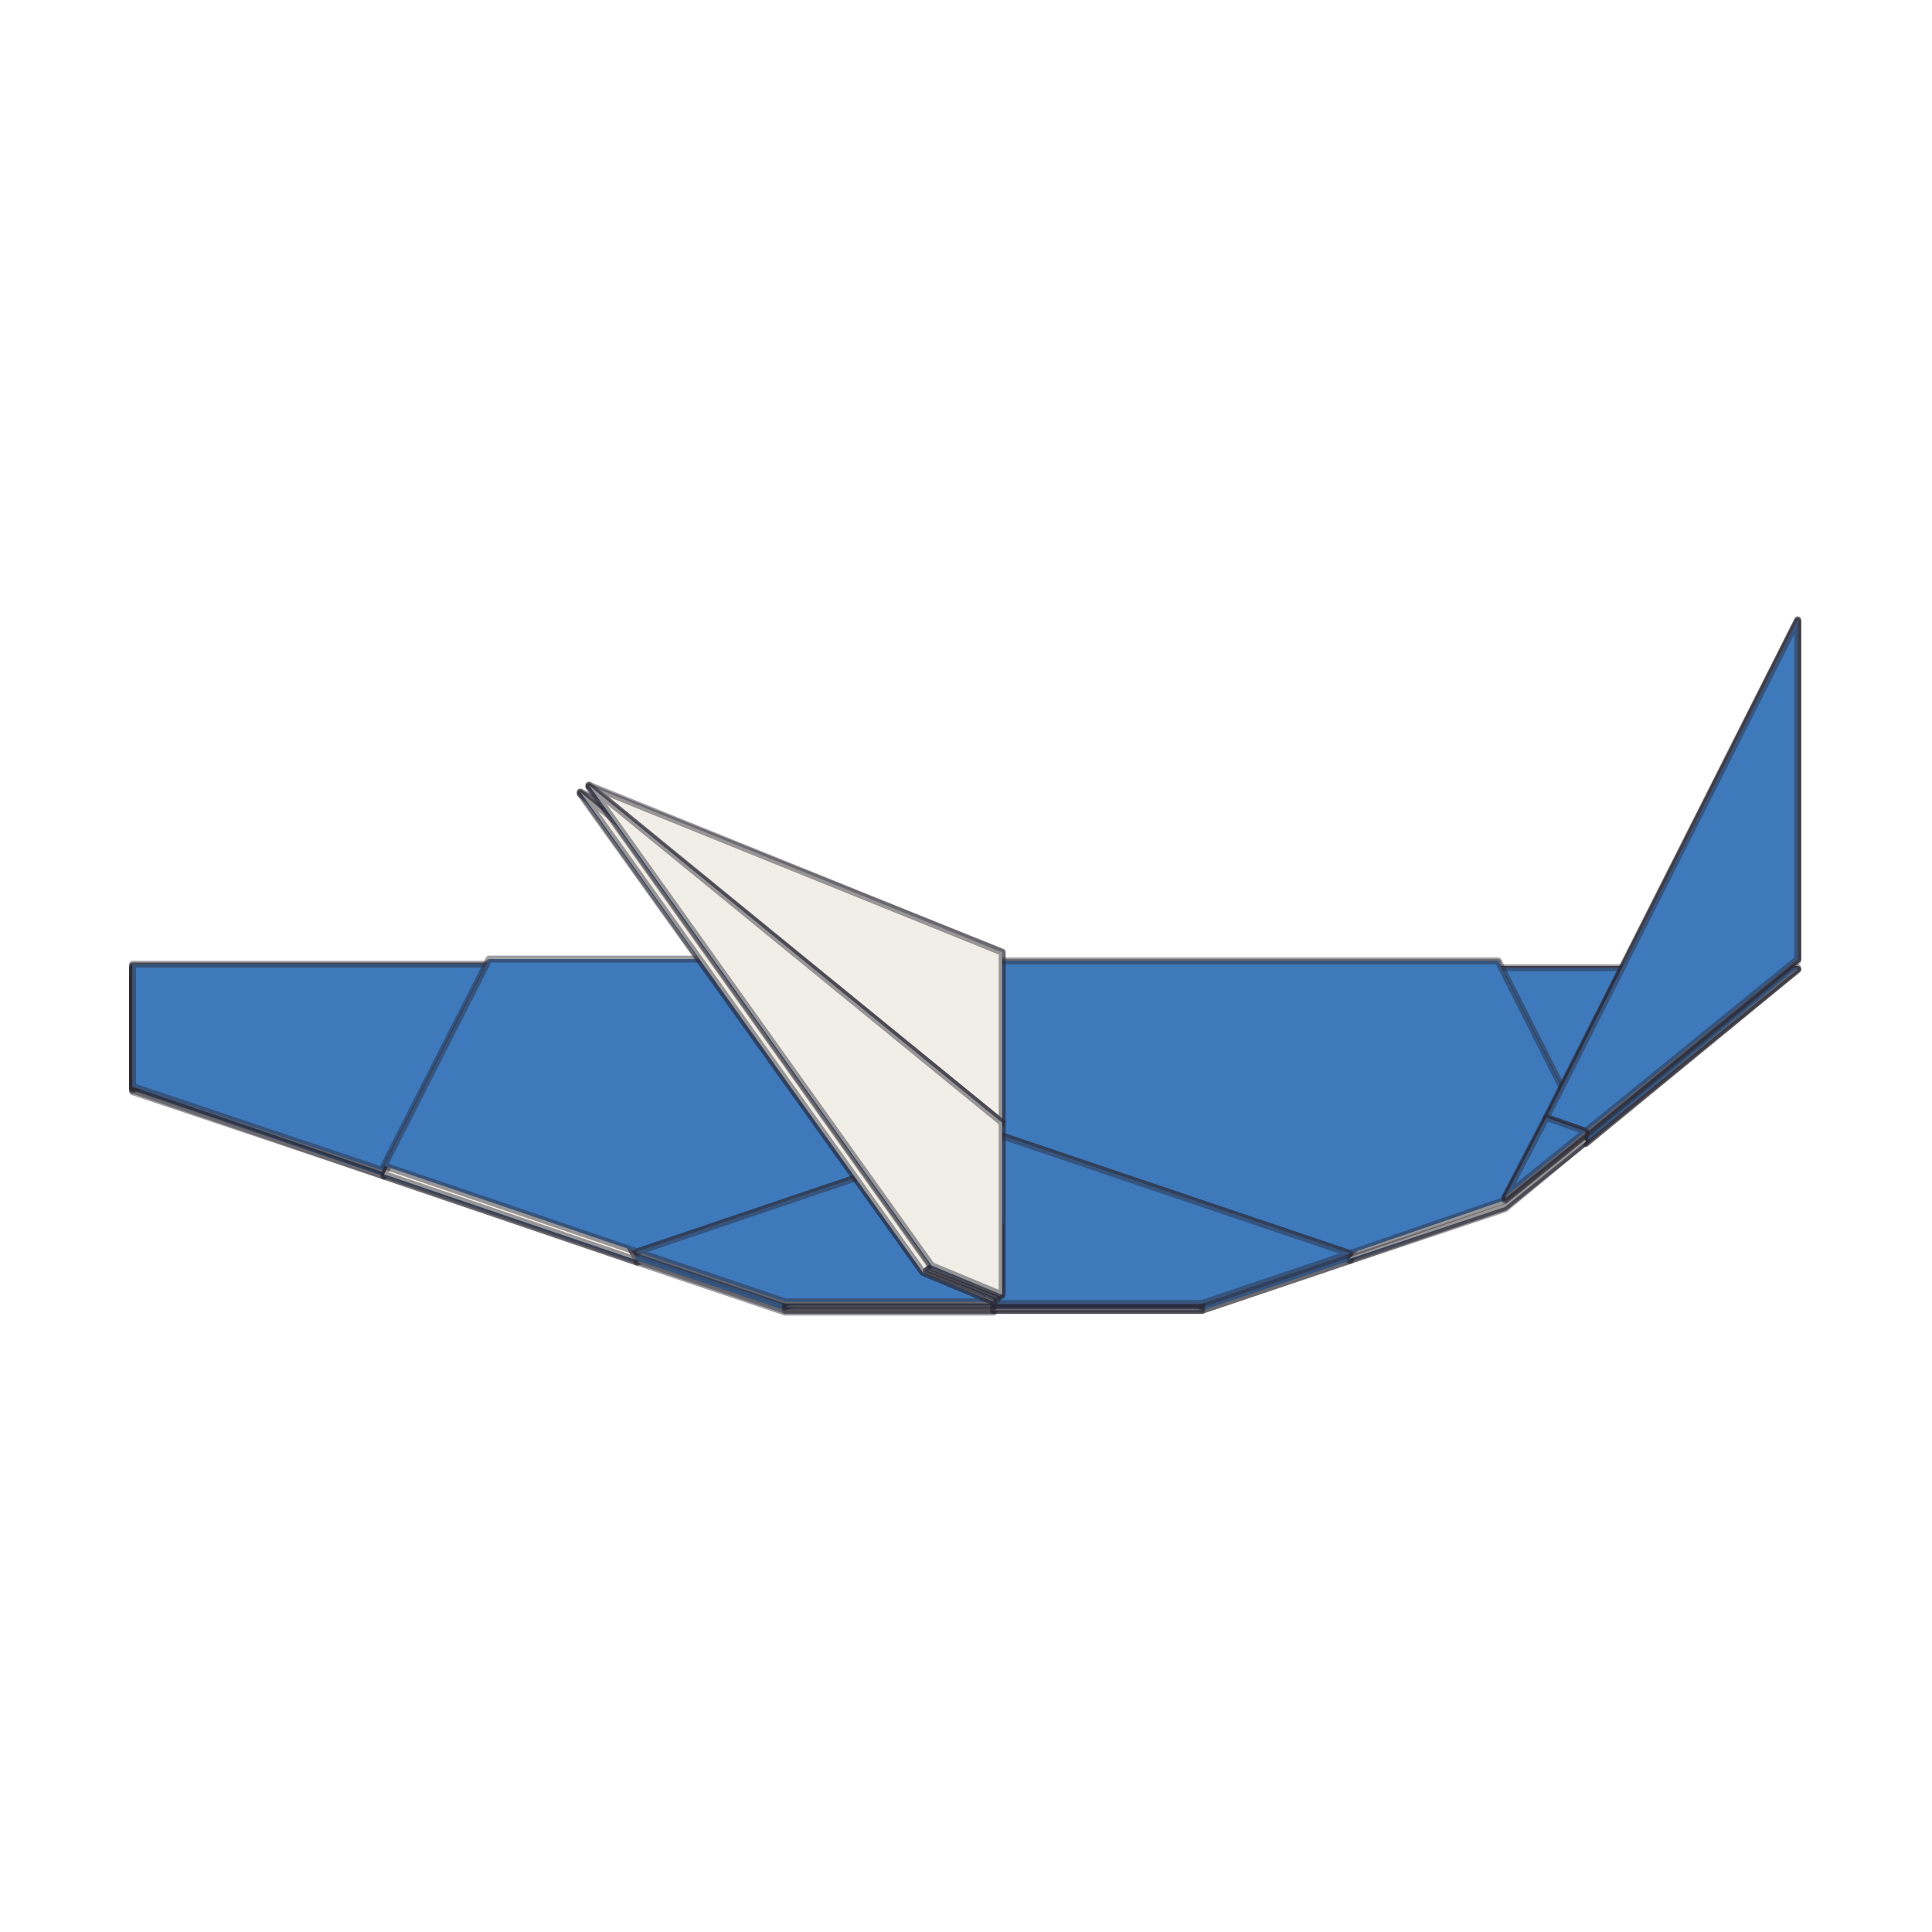
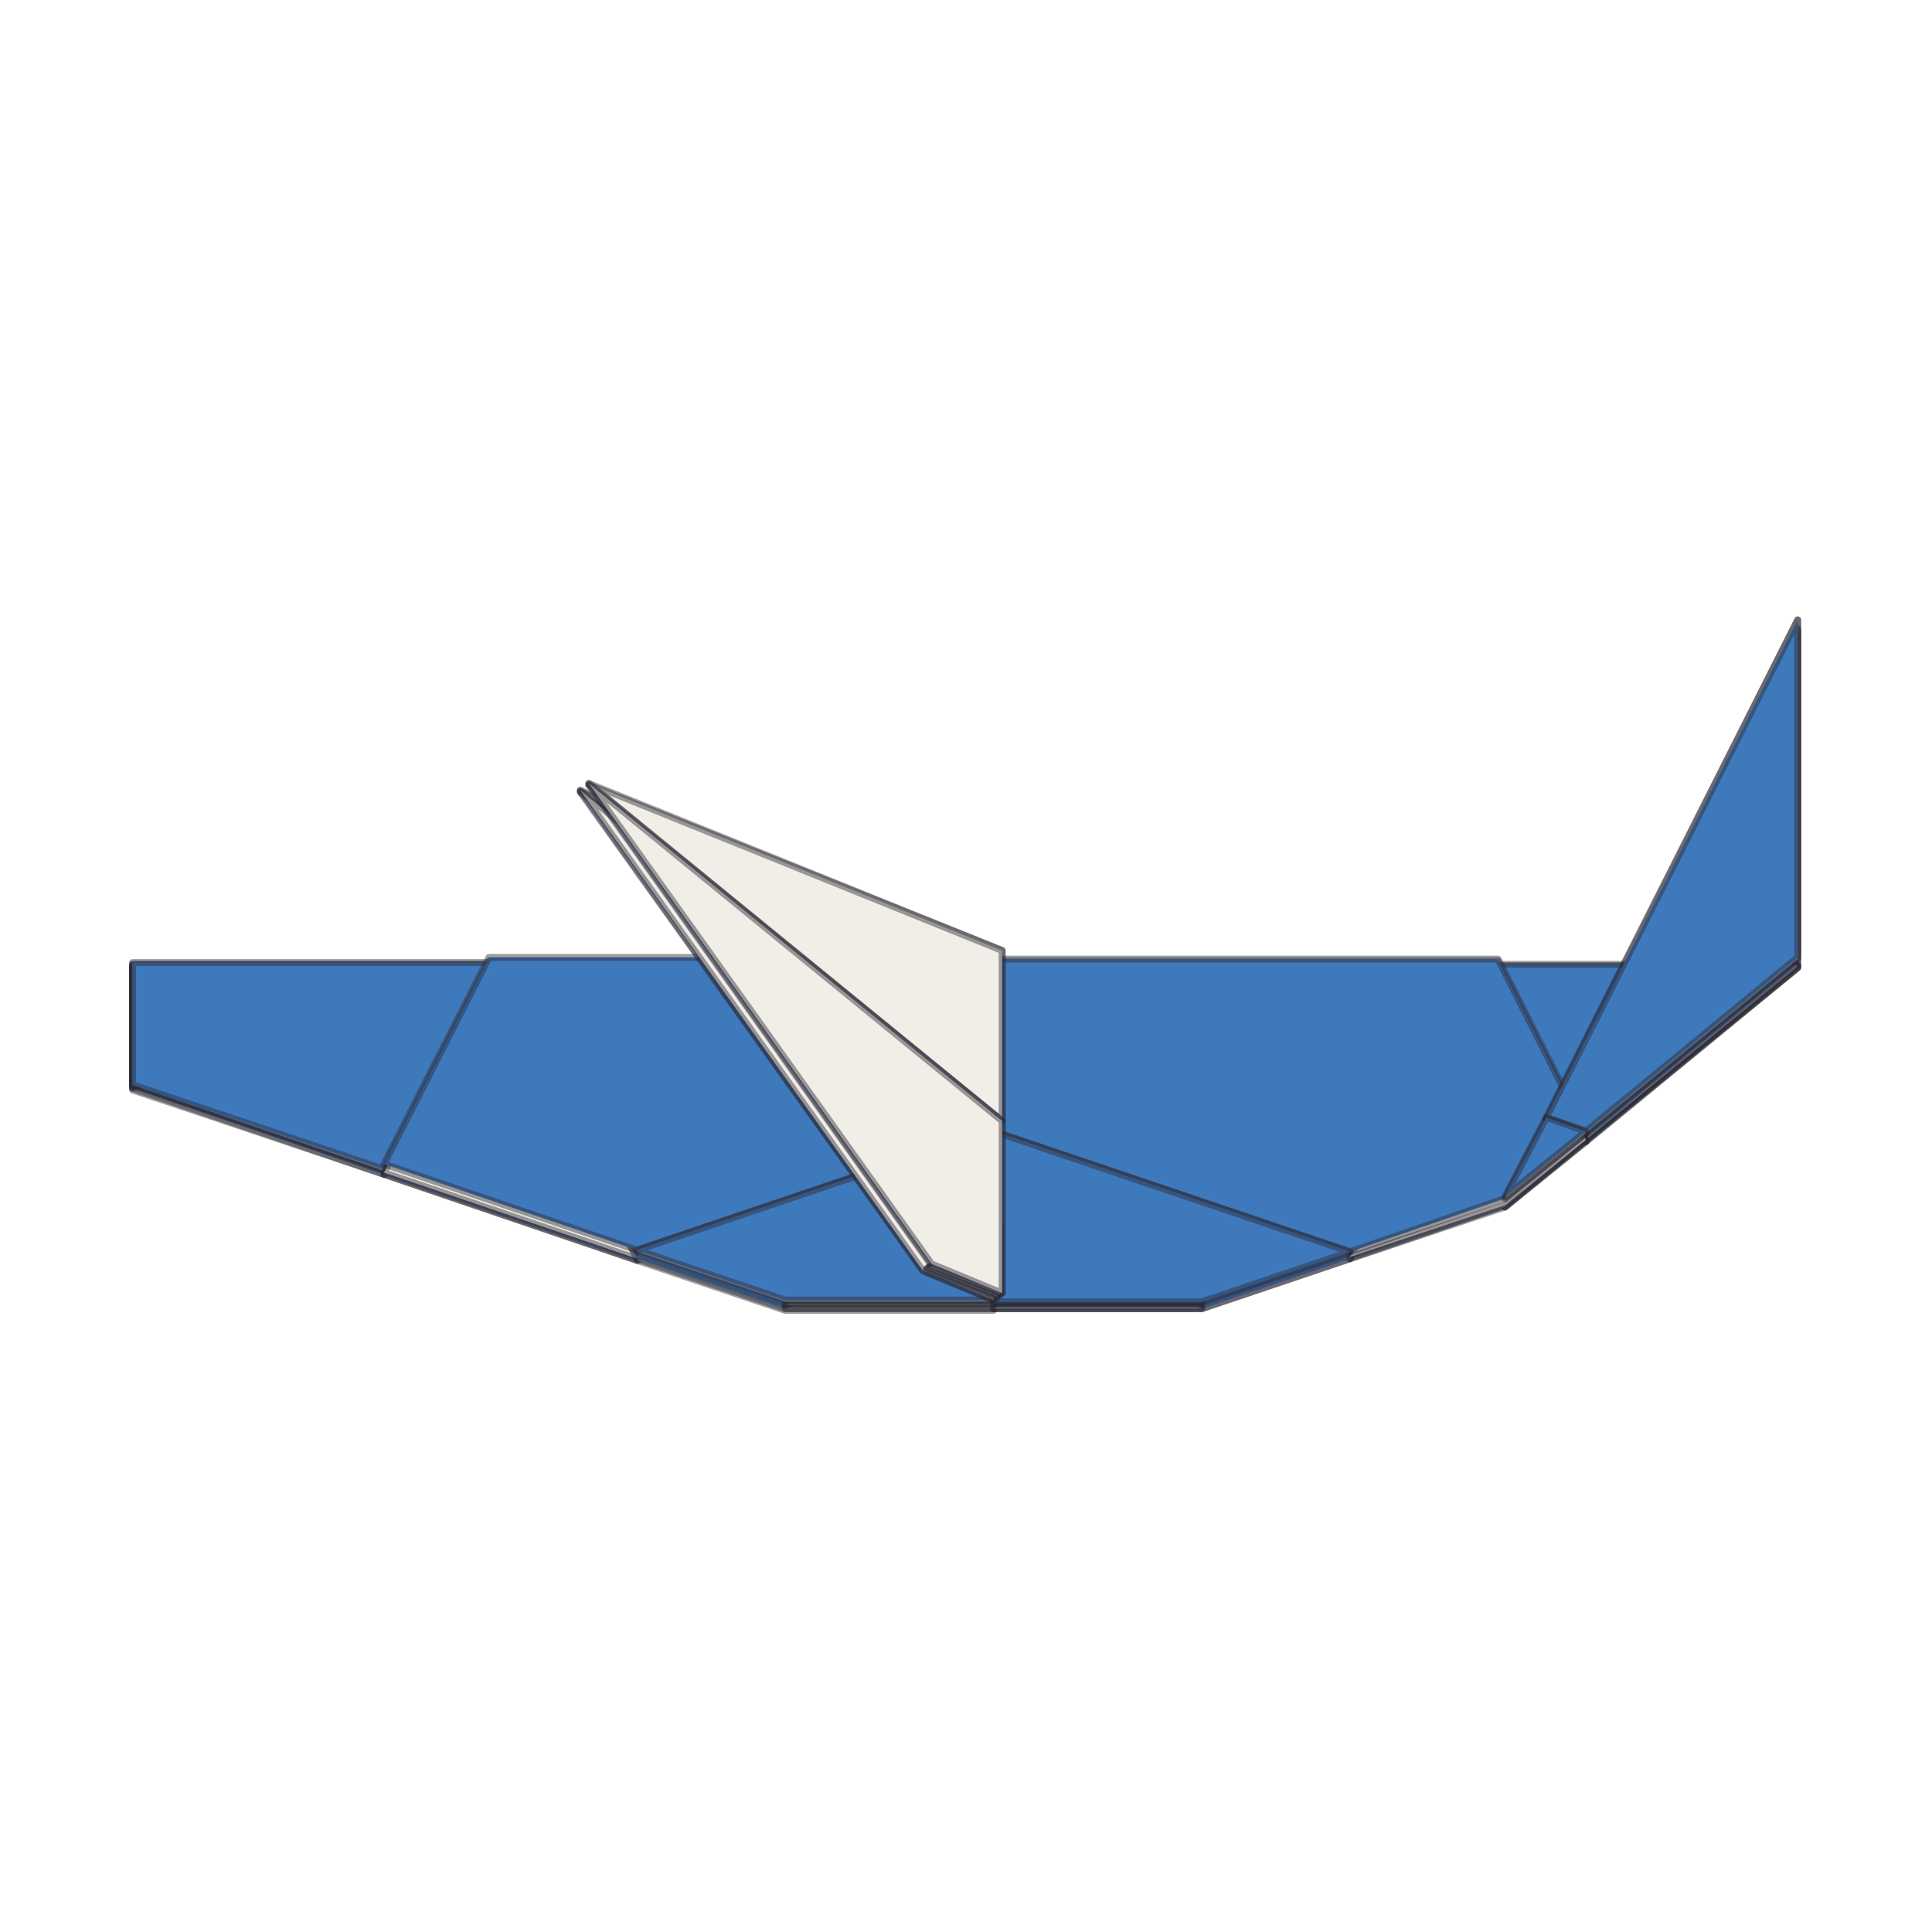
- <svg xmlns="http://www.w3.org/2000/svg" viewBox="-0.802 -0.578 1.122 1.122" width="240" height="240">
+ <svg xmlns="http://www.w3.org/2000/svg" viewBox="-0.802 -0.577 1.122 1.122" width="240" height="240">
  <g stroke="#2b2a33" stroke-opacity=".45" stroke-width="0.004" stroke-linejoin="round">
-     <polygon points="0.242,-0.015 0.068,-0.015 0.119,0.086" fill="#f1eee7" />
-     <polygon points="0.119,0.086 0.068,-0.015 0.242,-0.015" fill="#3e79bc" />
+     <polygon points="0.242,-0.211 0.096,0.078 0.119,0.086 0.242,-0.015" fill="#f1eee7" />
+     <polygon points="0.242,-0.212 0.242,-0.015 0.119,0.086 0.096,0.078" fill="#3e79bc" />
    <polygon points="0.242,-0.015 0.068,-0.015 0.119,0.085" fill="#f1eee7" />
    <polygon points="0.119,0.085 0.068,-0.016 0.242,-0.016" fill="#3e79bc" />
+     <polygon points="0.242,-0.016 0.068,-0.016 0.119,0.085" fill="#f1eee7" />
+     <polygon points="0.119,0.084 0.068,-0.017 0.242,-0.017" fill="#3e79bc" />
    <polygon points="-0.518,-0.015 -0.725,-0.015 -0.725,0.056 -0.579,0.105" fill="#f1eee7" />
    <polygon points="-0.725,-0.015 -0.518,-0.015 -0.579,0.105 -0.725,0.055" fill="#3e79bc" />
    <polygon points="-0.518,-0.015 -0.725,-0.015 -0.725,0.055" fill="#f1eee7" />
    <polygon points="-0.725,-0.016 -0.518,-0.016 -0.725,0.054" fill="#3e79bc" />
    <polygon points="-0.518,-0.016 -0.725,-0.016 -0.725,0.054" fill="#f1eee7" />
    <polygon points="-0.518,-0.017 -0.725,0.054 -0.725,-0.017" fill="#3e79bc" />
    <polygon points="-0.725,0.053 -0.579,0.103 -0.518,-0.017 -0.725,-0.017" fill="#f1eee7" />
    <polygon points="-0.725,-0.018 -0.518,-0.018 -0.579,0.102 -0.725,0.053" fill="#3e79bc" />
    <polygon points="-0.225,-0.015 -0.518,-0.015 -0.579,0.105 -0.432,0.155 -0.225,0.085" fill="#f1eee7" />
-     <polygon points="0.068,-0.015 -0.225,-0.015 -0.225,0.084 -0.018,0.154 0.072,0.124 0.119,0.085" fill="#f1eee7" />
    <polygon points="-0.579,0.105 -0.518,-0.015 -0.432,0.155" fill="#3e79bc" />
    <polygon points="-0.432,0.154 -0.518,-0.015 -0.579,0.104" fill="#f1eee7" />
+     <polygon points="0.119,0.086 0.096,0.078 0.072,0.124" fill="#f1eee7" />
+     <polygon points="0.072,0.124 0.096,0.078 0.119,0.086" fill="#3e79bc" />
+     <polygon points="0.068,-0.015 -0.225,-0.015 -0.225,0.084 -0.018,0.154 0.072,0.124 0.119,0.085" fill="#f1eee7" />
    <polygon points="-0.018,0.154 0.068,-0.016 0.119,0.085 0.072,0.123" fill="#3e79bc" />
    <polygon points="-0.225,0.085 -0.432,0.155 -0.346,0.184 -0.225,0.184" fill="#f1eee7" />
    <polygon points="-0.432,0.154 -0.518,-0.016 -0.225,-0.016 -0.225,0.183 -0.346,0.183" fill="#3e79bc" />
    <polygon points="-0.225,0.183 -0.104,0.183 -0.018,0.154 -0.225,0.084" fill="#f1eee7" />
    <polygon points="-0.225,0.183 -0.225,-0.016 0.068,-0.016 -0.018,0.154 -0.104,0.183" fill="#3e79bc" />
    <polygon points="0.068,-0.016 -0.018,0.153 0.072,0.123 0.119,0.085" fill="#f1eee7" />
    <polygon points="-0.225,0.183 -0.225,0.142 -0.346,0.183" fill="#f1eee7" />
    <polygon points="-0.225,0.142 -0.225,0.183 -0.104,0.183" fill="#f1eee7" />
    <polygon points="-0.225,0.141 -0.104,0.182 -0.225,0.182" fill="#3e79bc" />
    <polygon points="-0.346,0.181 -0.225,0.141 -0.225,0.181" fill="#3e79bc" />
    <polygon points="-0.225,0.14 -0.346,0.181 -0.225,0.181" fill="#f1eee7" />
    <polygon points="-0.225,0.139 -0.225,0.18 -0.104,0.18" fill="#f1eee7" />
    <polygon points="-0.225,0.139 -0.225,0.18 -0.346,0.18" fill="#3e79bc" />
    <polygon points="-0.225,0.179 -0.225,-0.019 -0.518,-0.019 -0.432,0.15 -0.346,0.179" fill="#f1eee7" />
    <polygon points="-0.518,-0.021 -0.225,-0.021 -0.225,0.079 -0.432,0.149 -0.579,0.099" fill="#3e79bc" />
    <polygon points="-0.465,-0.117 -0.225,-0.021 -0.225,0.078" fill="#3e7abc" />
    <polygon points="-0.346,0.178 -0.432,0.149 -0.225,0.079 -0.225,0.178" fill="#3e79bc" />
    <polygon points="-0.225,0.18 -0.225,0.139 -0.104,0.18" fill="#3e79bc" />
    <polygon points="0.068,-0.019 -0.225,-0.019 -0.225,0.179 -0.104,0.179 -0.018,0.15" fill="#f1eee7" />
    <polygon points="-0.018,0.15 -0.225,0.08 -0.225,-0.02 0.068,-0.02 0.119,0.081 0.072,0.119" fill="#3e79bc" />
    <polygon points="0.242,-0.217 0.096,0.073 0.119,0.081 0.242,-0.02" fill="#f1eee7" />
    <polygon points="0.242,-0.217 0.242,-0.021 0.119,0.08 0.096,0.072" fill="#3e79bc" />
-     <polygon points="0.242,-0.218 0.096,0.072 0.119,0.08 0.242,-0.021" fill="#f1eee7" />
-     <polygon points="0.242,-0.218 0.242,-0.021 0.119,0.079 0.096,0.071" fill="#3e79bc" />
    <polygon points="-0.225,-0.021 -0.465,-0.118 -0.225,0.078" fill="#f1eee7" />
    <polygon points="-0.22,0.074 -0.46,-0.121 -0.22,-0.025" fill="#3e7abc" />
    <polygon points="-0.22,-0.025 -0.46,-0.122 -0.22,0.074" fill="#f1eee7" />
    <polygon points="0.119,0.081 0.096,0.073 0.072,0.119" fill="#f1eee7" />
    <polygon points="0.072,0.118 0.096,0.072 0.119,0.08" fill="#3e79bc" />
-     <polygon points="0.119,0.08 0.096,0.072 0.072,0.118" fill="#f1eee7" />
-     <polygon points="0.072,0.117 0.096,0.071 0.119,0.079" fill="#3e79bc" />
    <polygon points="-0.225,0.08 -0.018,0.15 -0.104,0.179 -0.225,0.179" fill="#3e79bc" />
    <polygon points="-0.465,-0.117 -0.225,0.078 -0.225,0.178 -0.266,0.161" fill="#3e7abc" />
    <polygon points="-0.465,-0.118 -0.266,0.161 -0.225,0.178 -0.225,0.078" fill="#f1eee7" />
    <polygon points="-0.264,0.16 -0.223,0.136 -0.223,0.177" fill="#3e7abc" />
    <polygon points="-0.223,0.176 -0.223,0.135 -0.264,0.16" fill="#f1eee7" />
    <polygon points="-0.263,0.159 -0.222,0.134 -0.222,0.175" fill="#3e7abc" />
    <polygon points="-0.221,0.134 -0.262,0.159 -0.221,0.175" fill="#f1eee7" />
    <polygon points="-0.261,0.158 -0.46,-0.121 -0.22,0.074 -0.22,0.174" fill="#3e7abc" />
    <polygon points="-0.46,-0.122 -0.261,0.157 -0.22,0.174 -0.22,0.074" fill="#f1eee7" />
  </g>
</svg>
